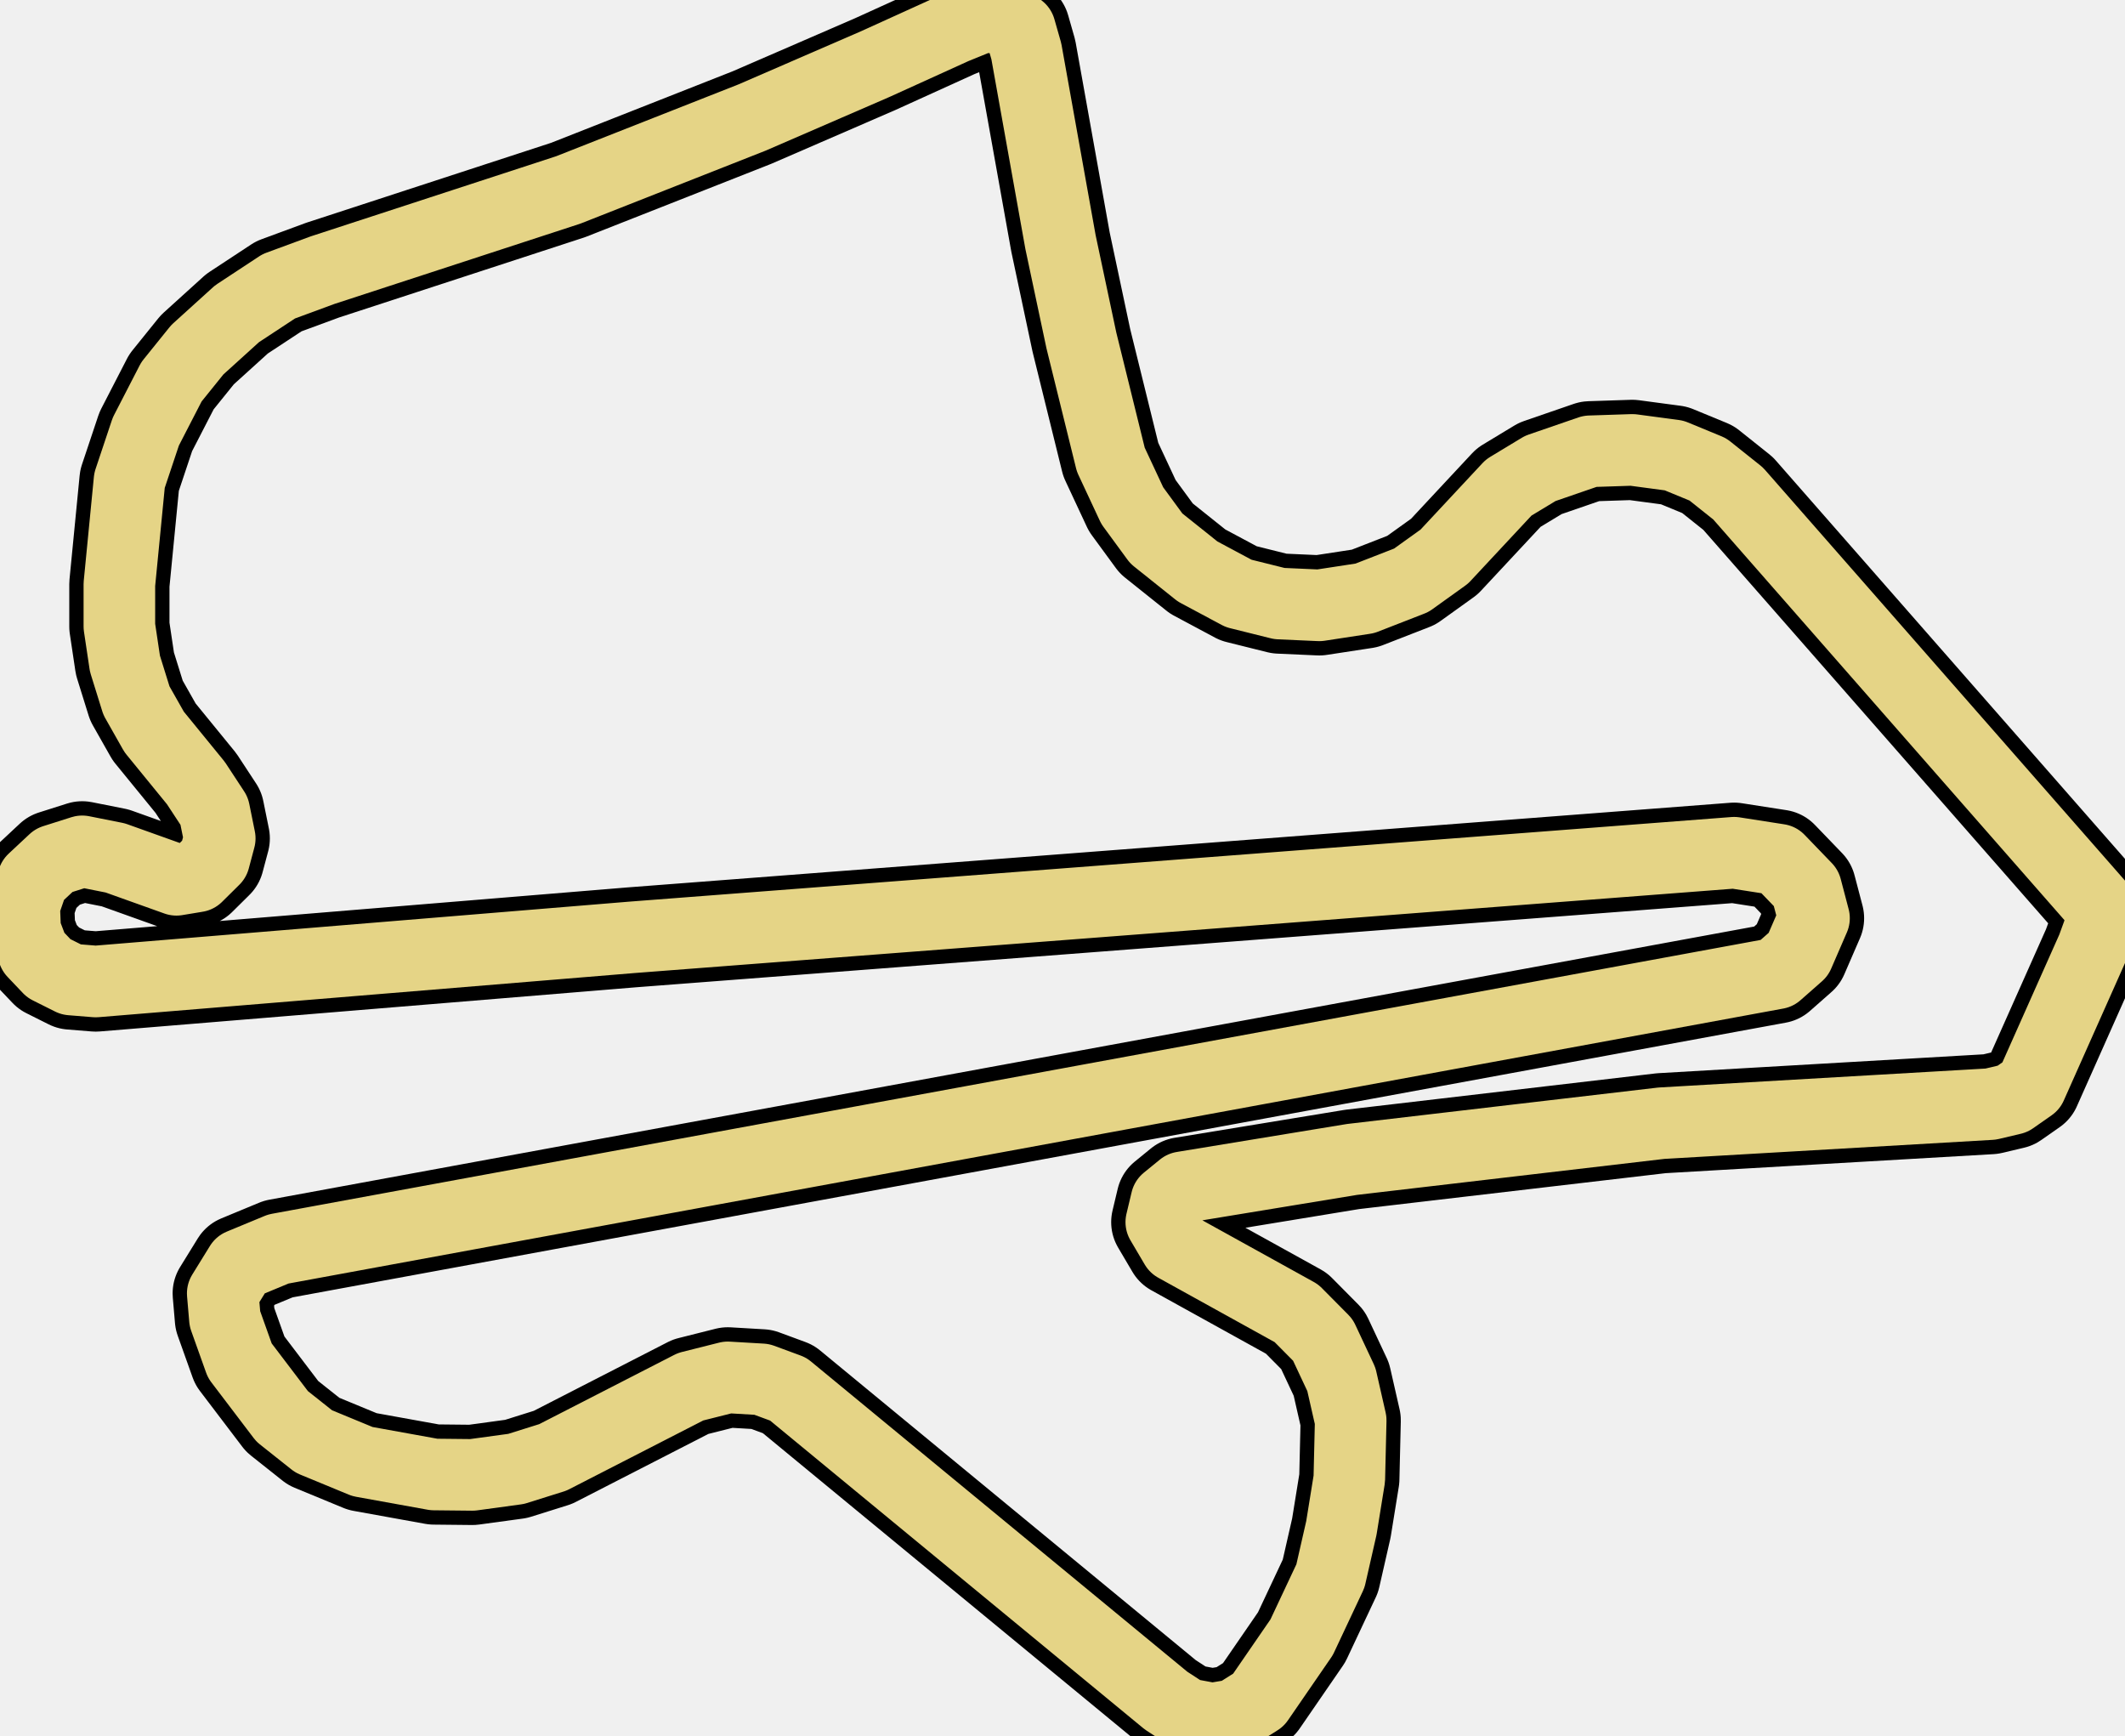
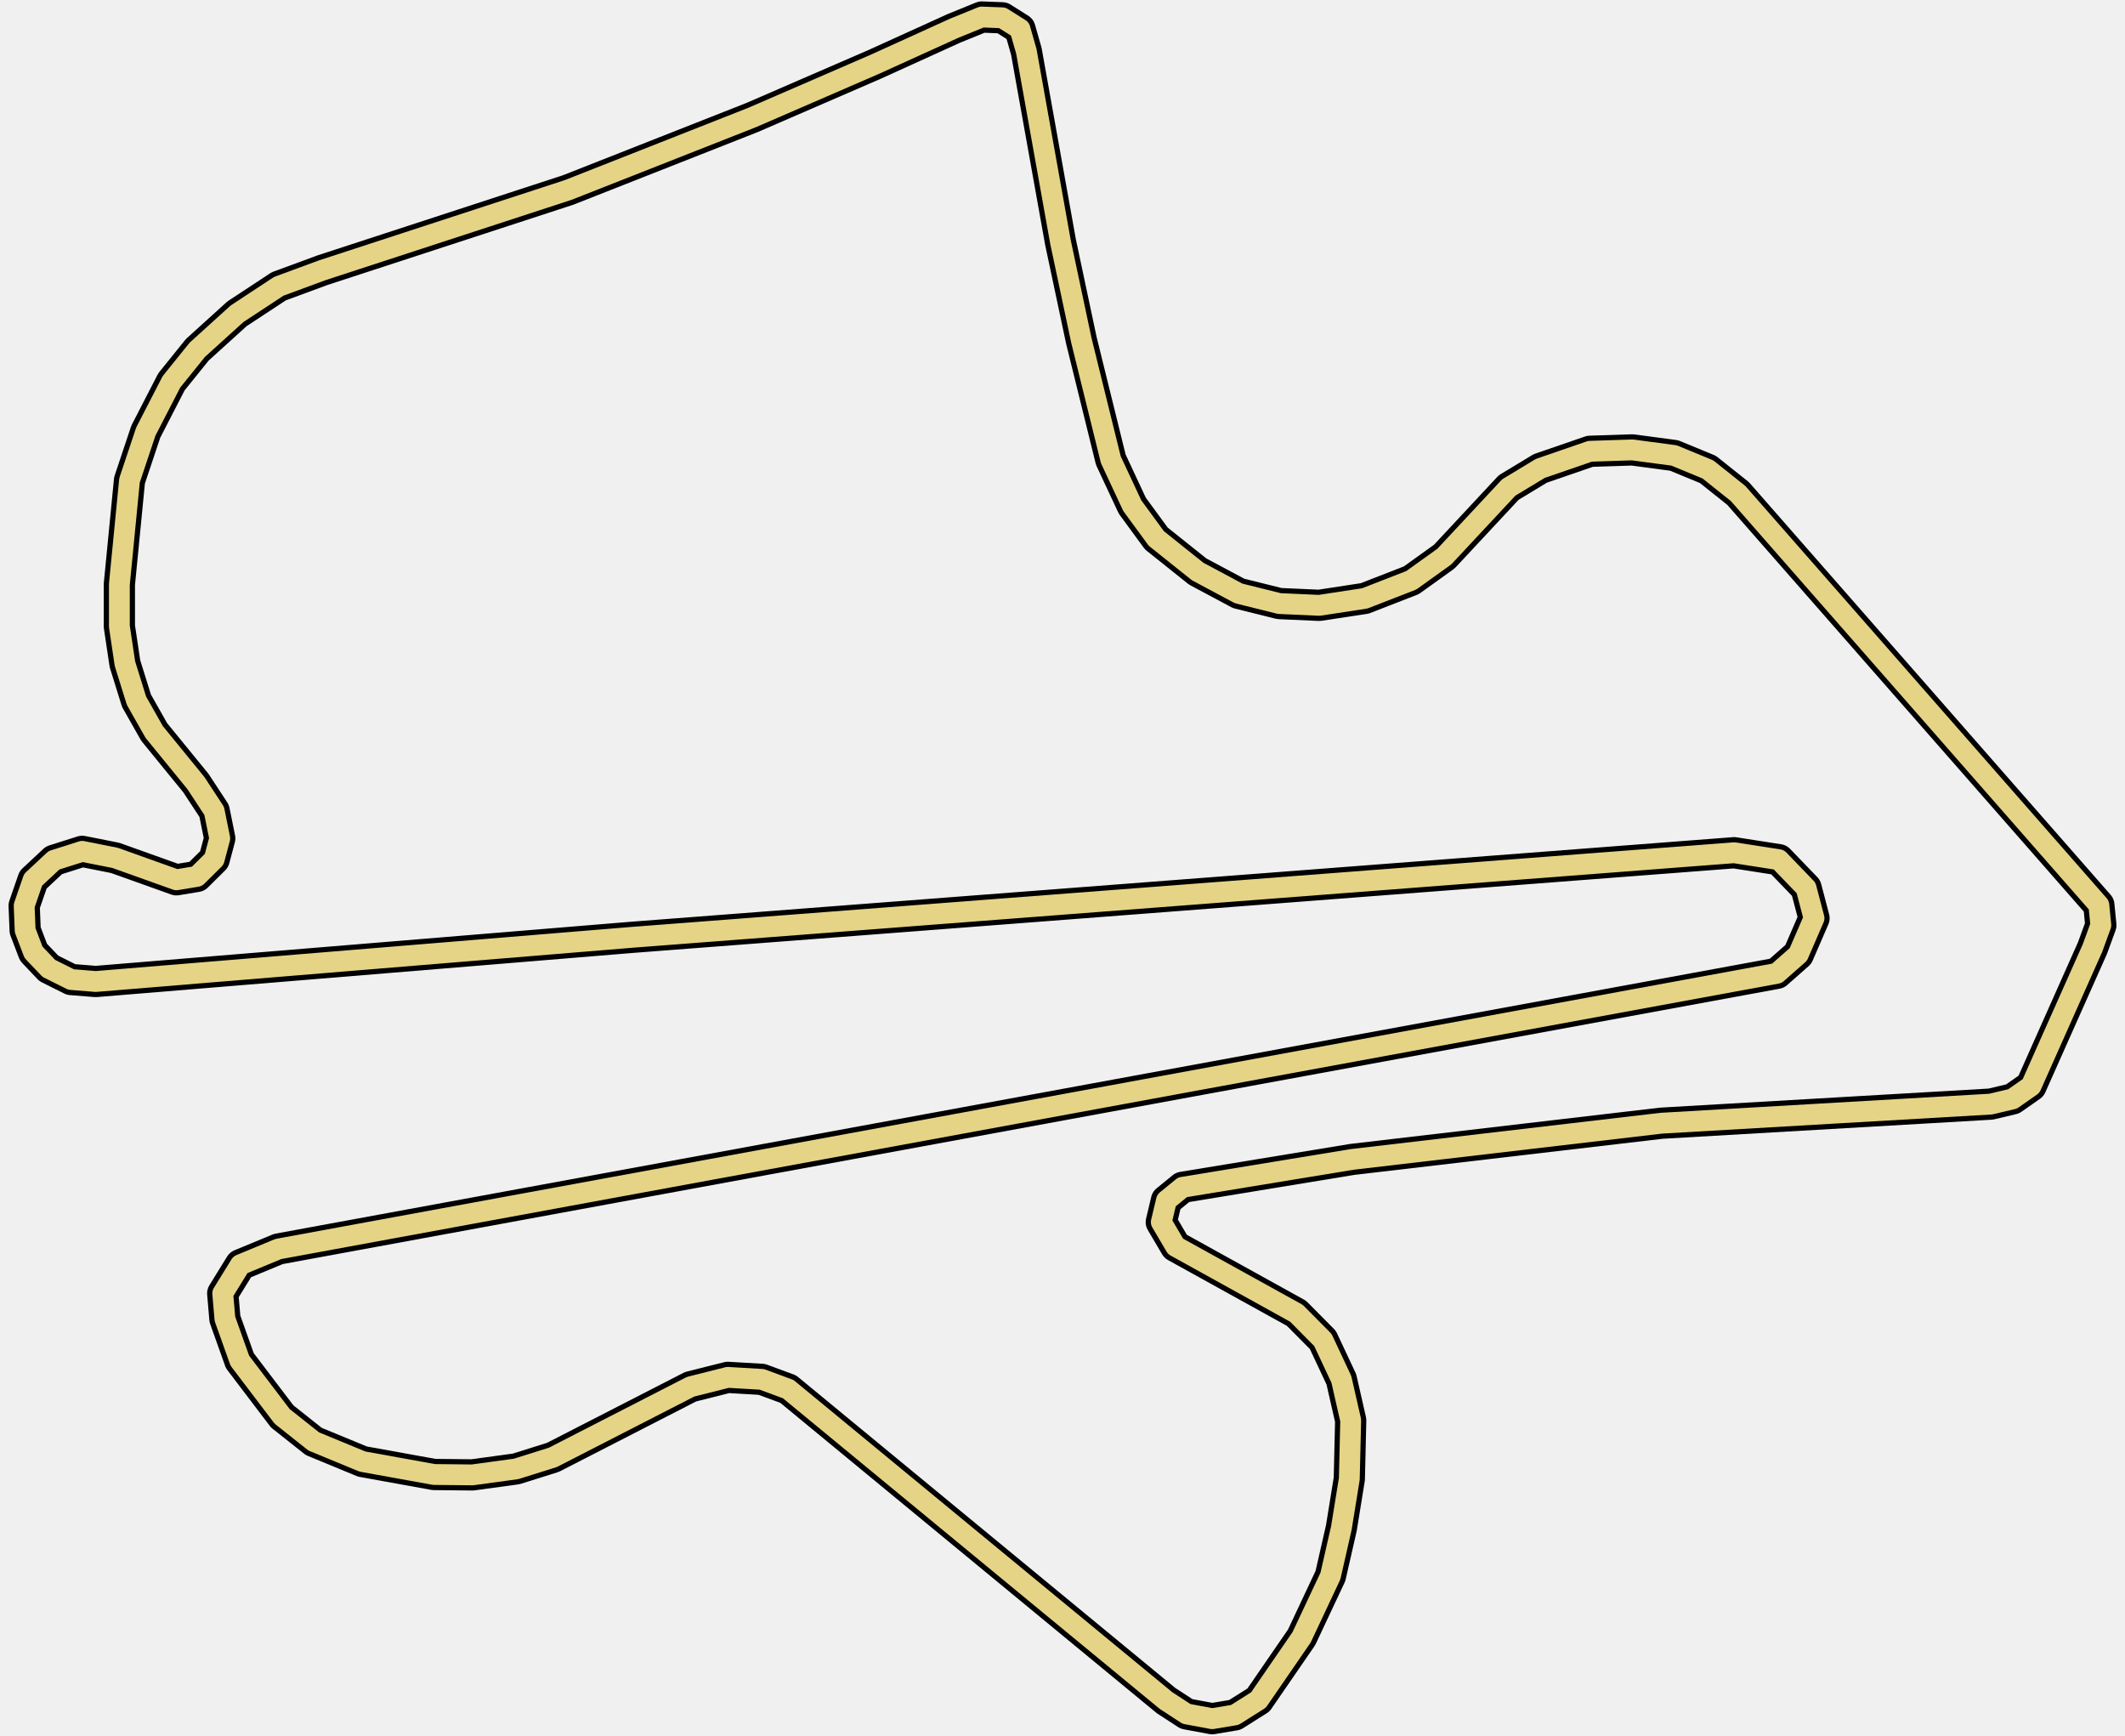
<svg xmlns="http://www.w3.org/2000/svg" baseProfile="full" height="245px" preserveAspectRatio="xMidYMid meet" version="1.1" viewBox="0 0 1183.625 969.731" width="300px">
  <defs>
    <style type="text/css">
        .track-outline {
            fill: transparent;
            stroke: black;
-             stroke-width: 56;
+             stroke-width: 17.455;
            stroke-linecap: round;
            stroke-linejoin: round;
-         }
-         @media (prefers-color-scheme: dark) {
-             .track-outline {
-                 stroke: white;
-             }
        }
        .track-line {
            fill: transparent;
            stroke: #e5d486;
-             stroke-width: 40;
+             stroke-width: 11.637;
            stroke-linecap: round;
            stroke-linejoin: round;
            title: Sepang International Circuit;
        }</style>
  </defs>
  <polyline class="track-outline" fill="none" points="351.355,523.673 51.588,548.358 37.816,547.246 25.376,541.019 16.824,532.012 12.159,519.781 11.604,505.993 16.602,491.537 28.264,480.64 44.035,475.636 62.472,479.306 96.681,491.537 108.12,489.647 117.783,480.084 120.893,468.409 117.783,453.064 107.565,437.496 84.241,408.919 74.356,391.462 67.915,370.779 64.805,349.986 64.805,326.413 70.469,268.369 79.576,241.126 93.904,213.327 108.343,195.425 130.556,175.299 153.88,159.954 178.314,150.947 315.591,106.136 418.327,65.661 487.077,35.86 531.392,15.734 546.72,9.507 558.159,9.952 568.044,16.179 571.598,28.633 590.702,135.269 602.364,190.199 618.801,256.805 630.796,282.491 644.235,300.838 667.337,319.296 690.217,331.528 712.985,337.199 735.309,338.199 760.743,334.308 786.733,324.189 805.17,310.957 841.155,272.372 858.815,261.697 886.581,252.134 910.238,251.356 933.562,254.47 952.443,262.253 969.325,275.708 1170.91,505.659 1172.02,516.89 1167.356,529.677 1133.036,606.735 1122.707,613.963 1110.49,616.854 926.454,627.529 753.635,647.766 658.896,663.333 649.9,670.672 647.012,682.792 655.009,696.358 722.537,733.72 737.309,748.62 747.638,770.636 752.858,793.543 752.08,826.234 747.638,853.699 741.529,880.497 725.425,914.745 701.323,949.771 688.106,958.111 675.445,960.224 661.117,957.555 649.678,950.105 438.541,776.085 423.77,770.636 404.777,769.524 384.008,774.751 307.039,814.225 286.492,820.674 262.058,824.01 240.622,823.788 200.638,816.56 173.427,805.329 155.768,791.319 132.111,760.184 123.781,736.833 122.559,722.6 132.444,706.588 153.657,697.804 990.983,543.799 1002.978,533.235 1011.752,512.998 1007.31,496.096 992.094,480.306 967.104,476.415 351.355,523.673" />
  <polyline class="track-line" fill="none" points="351.355,523.673 51.588,548.358 37.816,547.246 25.376,541.019 16.824,532.012 12.159,519.781 11.604,505.993 16.602,491.537 28.264,480.64 44.035,475.636 62.472,479.306 96.681,491.537 108.12,489.647 117.783,480.084 120.893,468.409 117.783,453.064 107.565,437.496 84.241,408.919 74.356,391.462 67.915,370.779 64.805,349.986 64.805,326.413 70.469,268.369 79.576,241.126 93.904,213.327 108.343,195.425 130.556,175.299 153.88,159.954 178.314,150.947 315.591,106.136 418.327,65.661 487.077,35.86 531.392,15.734 546.72,9.507 558.159,9.952 568.044,16.179 571.598,28.633 590.702,135.269 602.364,190.199 618.801,256.805 630.796,282.491 644.235,300.838 667.337,319.296 690.217,331.528 712.985,337.199 735.309,338.199 760.743,334.308 786.733,324.189 805.17,310.957 841.155,272.372 858.815,261.697 886.581,252.134 910.238,251.356 933.562,254.47 952.443,262.253 969.325,275.708 1170.91,505.659 1172.02,516.89 1167.356,529.677 1133.036,606.735 1122.707,613.963 1110.49,616.854 926.454,627.529 753.635,647.766 658.896,663.333 649.9,670.672 647.012,682.792 655.009,696.358 722.537,733.72 737.309,748.62 747.638,770.636 752.858,793.543 752.08,826.234 747.638,853.699 741.529,880.497 725.425,914.745 701.323,949.771 688.106,958.111 675.445,960.224 661.117,957.555 649.678,950.105 438.541,776.085 423.77,770.636 404.777,769.524 384.008,774.751 307.039,814.225 286.492,820.674 262.058,824.01 240.622,823.788 200.638,816.56 173.427,805.329 155.768,791.319 132.111,760.184 123.781,736.833 122.559,722.6 132.444,706.588 153.657,697.804 990.983,543.799 1002.978,533.235 1011.752,512.998 1007.31,496.096 992.094,480.306 967.104,476.415 351.355,523.673" />
</svg>
